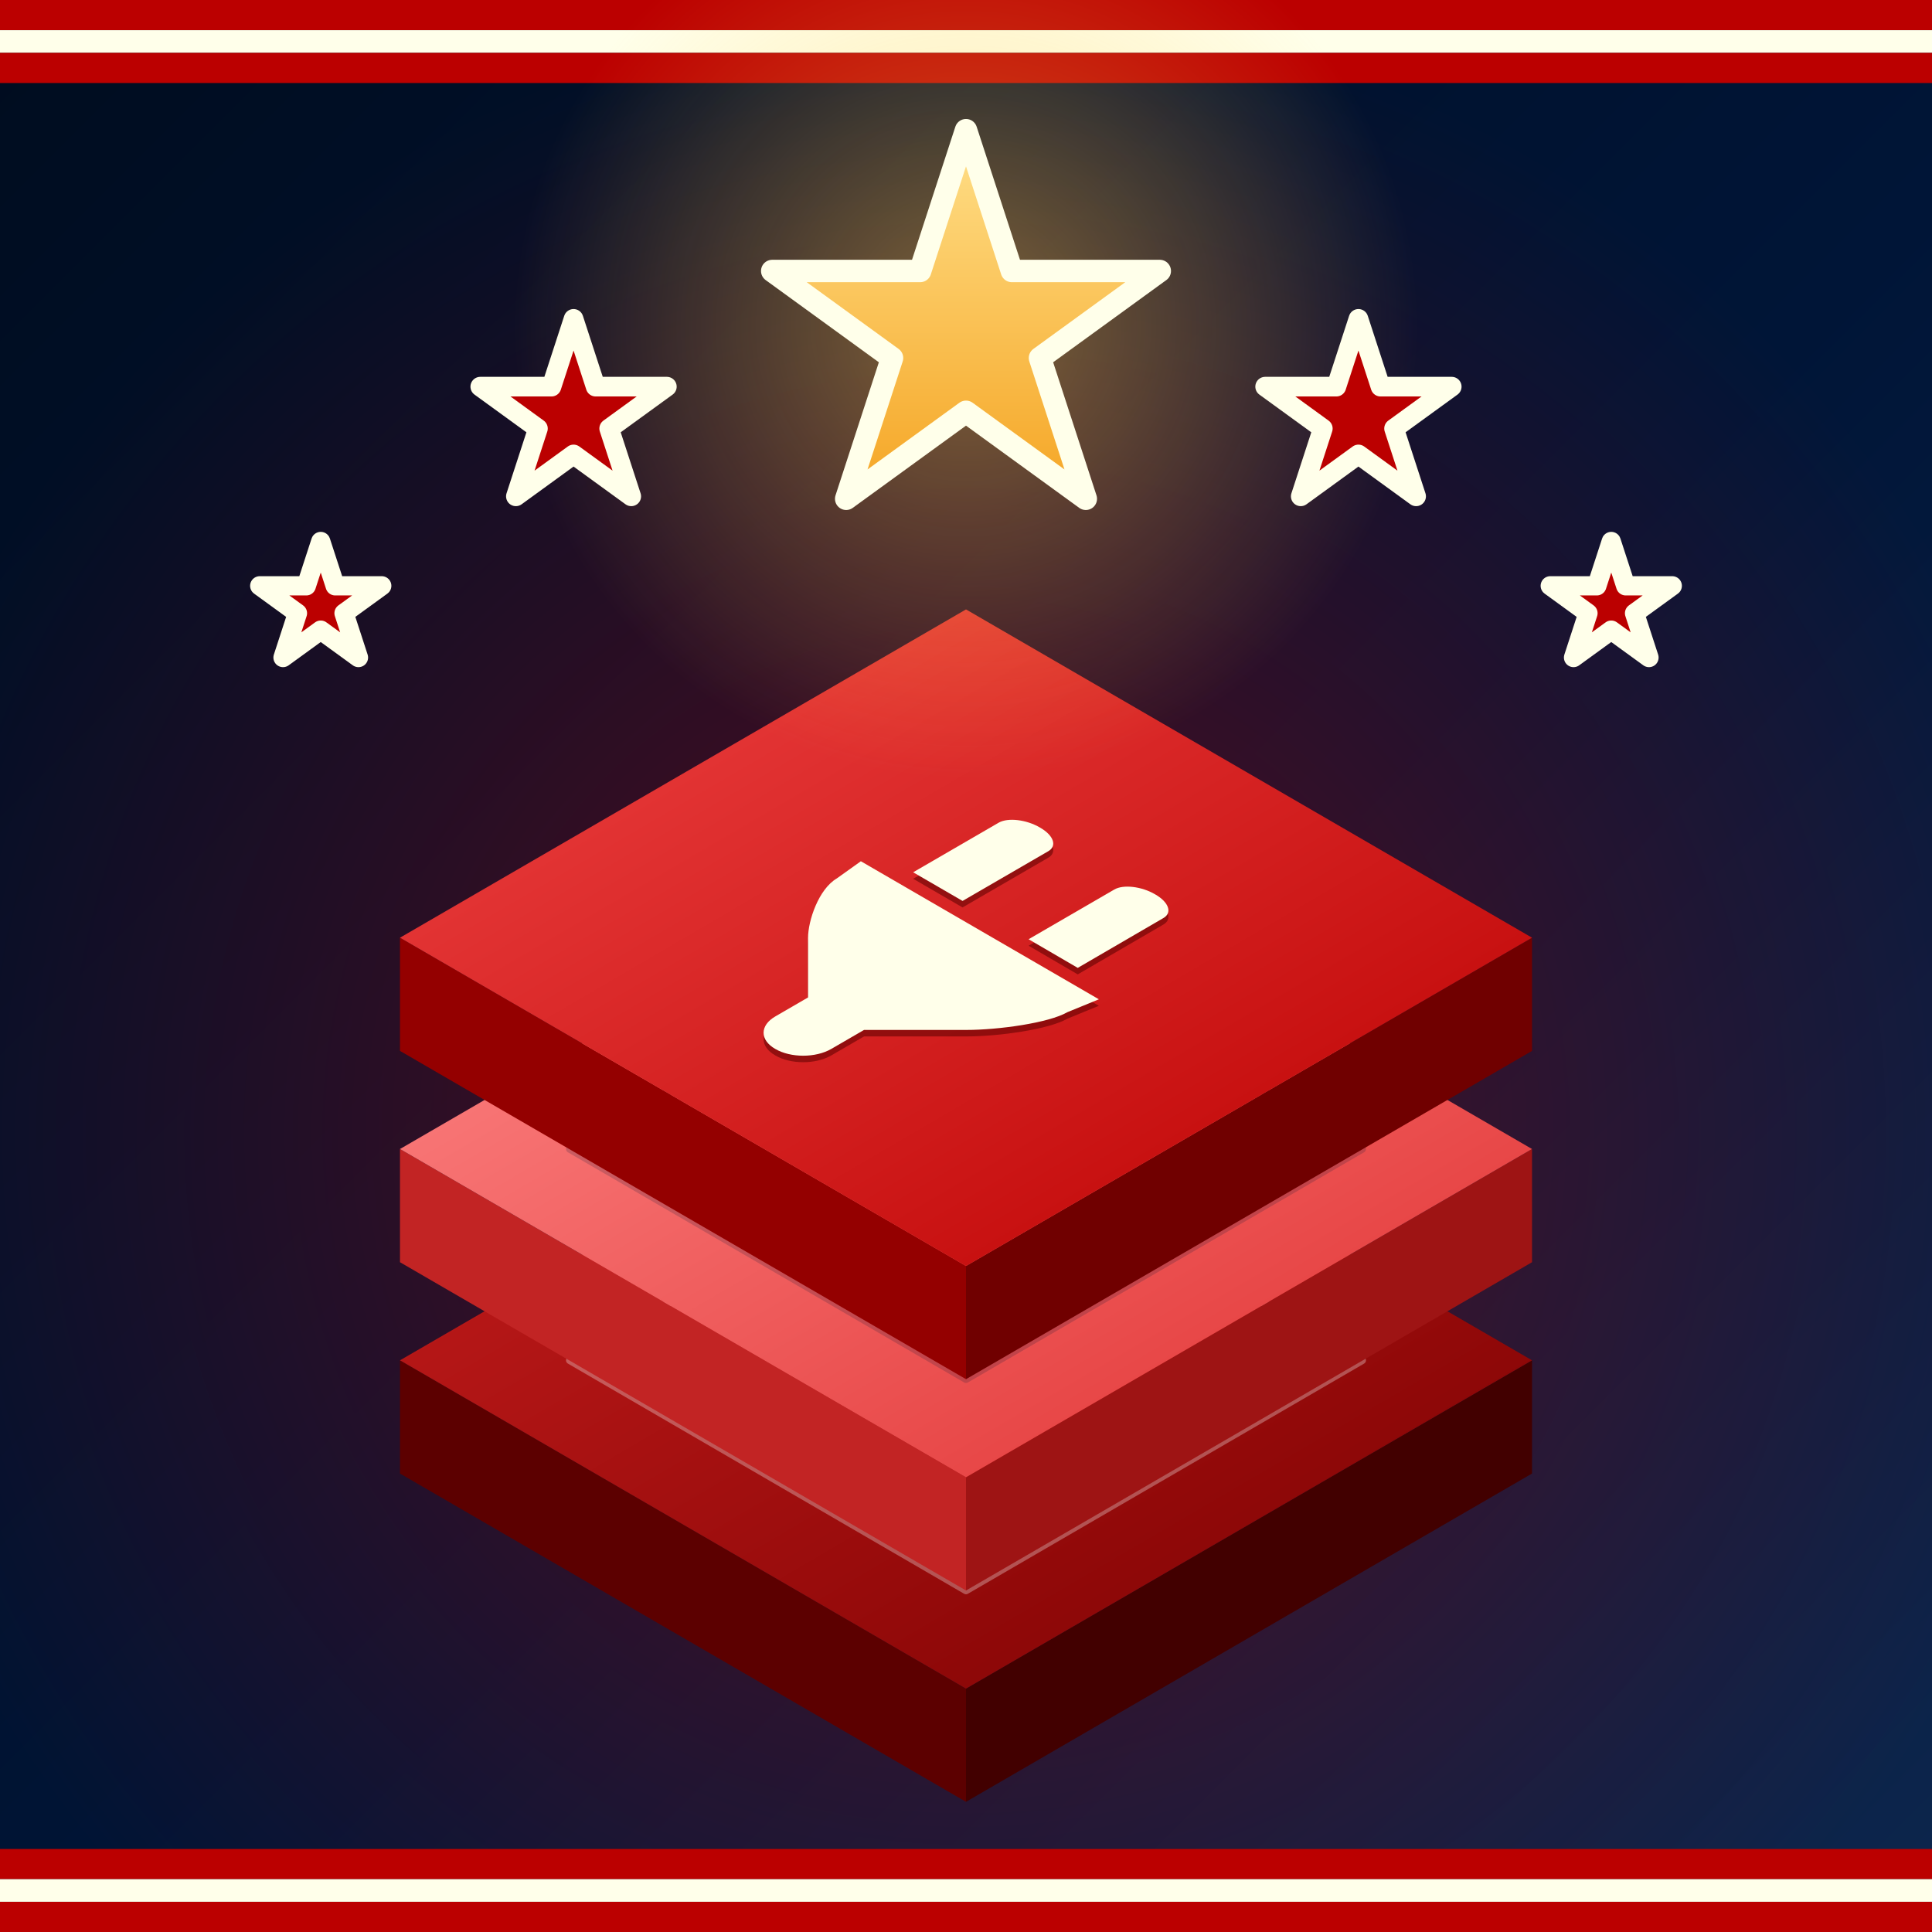
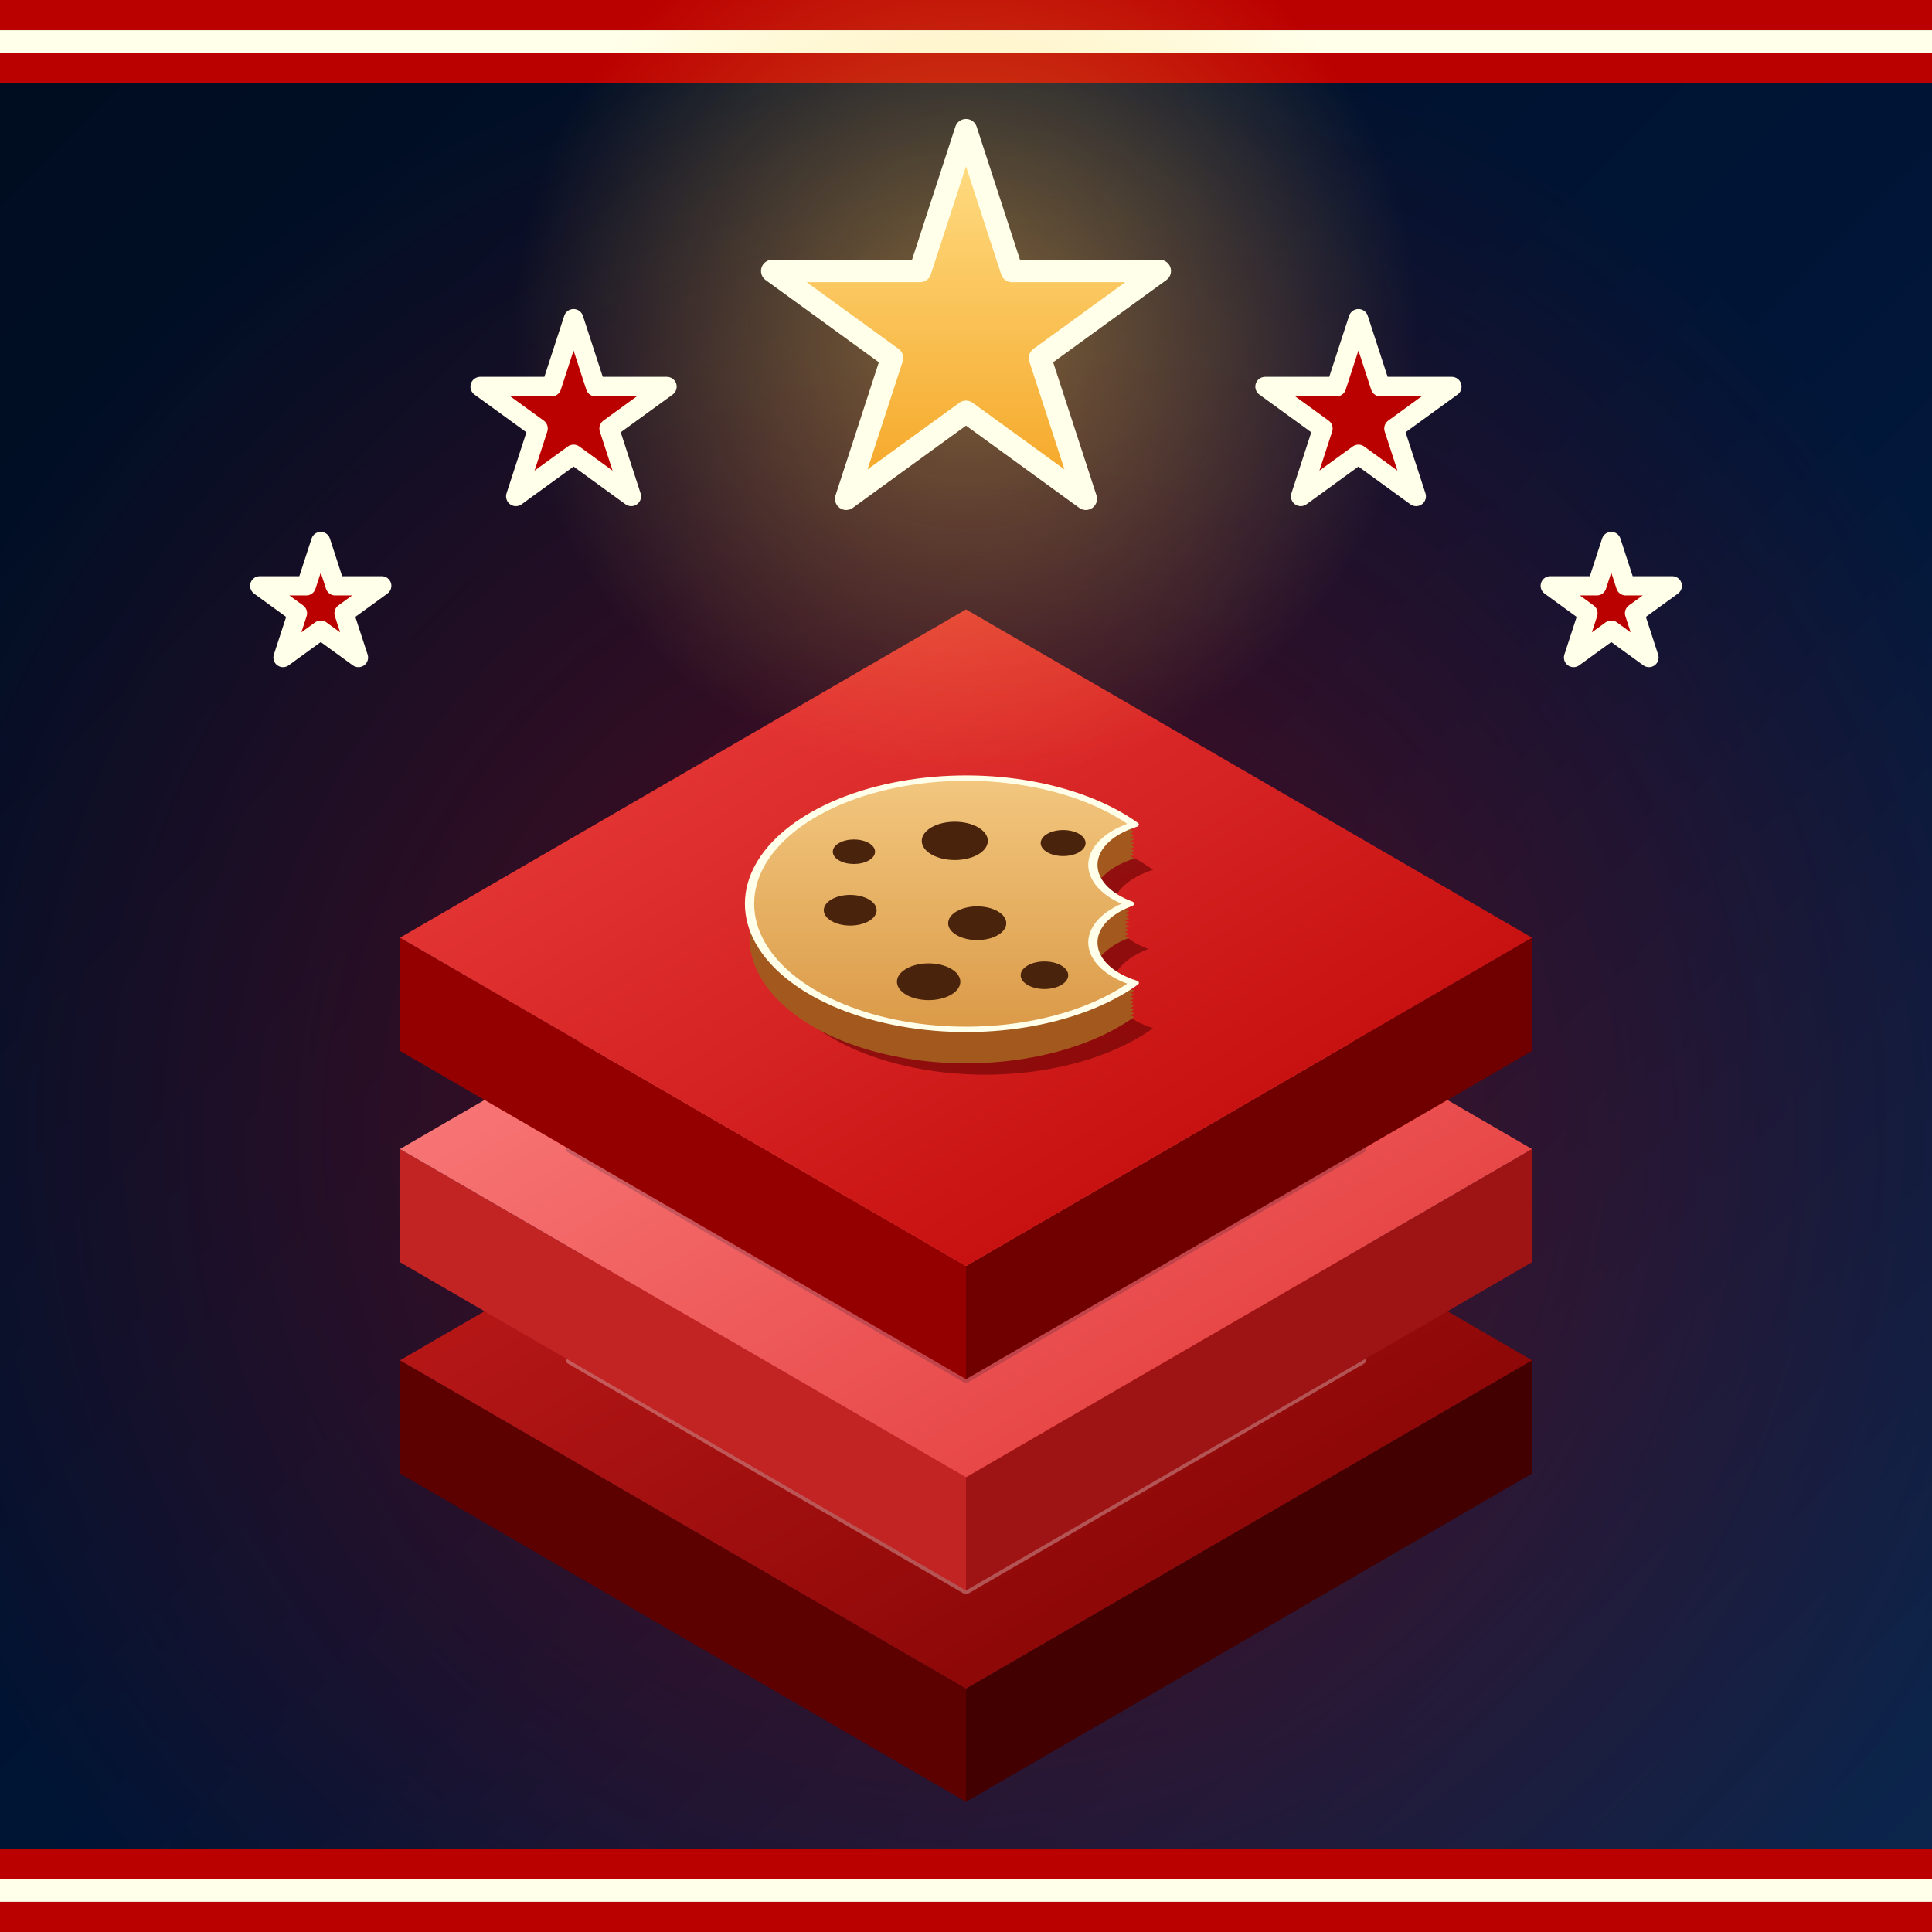
- <svg xmlns="http://www.w3.org/2000/svg" xmlns:xlink="http://www.w3.org/1999/xlink" width="256" height="256" viewBox="0 0 256 256" version="1.1" id="svg40">
-   <defs id="defs15">
+ <svg xmlns="http://www.w3.org/2000/svg" xmlns:xlink="http://www.w3.org/1999/xlink" width="256" height="256" viewBox="0 0 256 256" version="1.1" id="svg57">
+   <defs id="defs23">
    <linearGradient id="bg" x1="0" y1="0" x2="1" y2="1">
      <stop offset="0" stop-color="#000c1f" id="stop1" />
      <stop offset="0.55" stop-color="#001537" id="stop2" />
      <stop offset="1" stop-color="#0d264d" id="stop3" />
    </linearGradient>
    <radialGradient id="glow-red" cx="128" cy="150" r="150" gradientUnits="userSpaceOnUse">
      <stop offset="0" stop-color="#bb0000" stop-opacity="0.45" id="stop4" />
      <stop offset="1" stop-color="#bb0000" stop-opacity="0" id="stop5" />
    </radialGradient>
    <radialGradient id="glow-gold" cx="1214" cy="76" r="120" gradientUnits="userSpaceOnUse">
      <stop offset="0" stop-color="#ffc94d" stop-opacity="0.45" id="stop6" />
      <stop offset="1" stop-color="#ffc94d" stop-opacity="0" id="stop7" />
    </radialGradient>
    <linearGradient id="gold" x1="0" y1="0" x2="0" y2="1">
      <stop offset="0" stop-color="#ffe08a" id="stop8" />
      <stop offset="1" stop-color="#f5a524" id="stop9" />
    </linearGradient>
    <linearGradient id="top-red" x1="0" y1="0" x2="1" y2="1">
      <stop offset="0" stop-color="#ef4444" id="stop10" />
      <stop offset="1" stop-color="#bb0000" id="stop11" />
    </linearGradient>
    <linearGradient id="top-cream" x1="0" y1="0" x2="1" y2="1">
      <stop offset="0" stop-color="#ff8a8a" id="stop12" />
      <stop offset="1" stop-color="#e03131" id="stop13" />
    </linearGradient>
    <linearGradient id="top-blue" x1="0" y1="0" x2="1" y2="1">
      <stop offset="0" stop-color="#c81e1e" id="stop14" />
      <stop offset="1" stop-color="#7a0000" id="stop15" />
    </linearGradient>
    <polygon id="star" points="0,-1 0.225,-0.309 0.951,-0.309 0.363,0.118 0.588,0.809 0,0.382 -0.588,0.809 -0.363,0.118 -0.951,-0.309 -0.225,-0.309" />
+     <linearGradient id="cookie-top" x1="0" y1="0" x2="1" y2="1">
+       <stop offset="0" stop-color="#f7d08a" id="stop16" />
+       <stop offset="1" stop-color="#d6913d" id="stop17" />
+     </linearGradient>
+     <path id="cookie" transform="matrix(4.95 2.871 -4.95 2.871 1214 -57.42)" d="M18.16 9.15 A8.2 8.2 0 1 1 10.85 1.84 A3 3 0 0 0 14.38 5.62 A3 3 0 0 0 18.16 9.15 Z" />
+     <g id="chips" transform="matrix(4.95 2.871 -4.95 2.871 1214 -57.42)">
+       <circle cx="6.8" cy="7.4" r="1.25" id="circle17" />
+       <circle cx="11.2" cy="10.6" r="1.1" id="circle18" />
+       <circle cx="7.2" cy="13.4" r="1" id="circle19" />
+       <circle cx="12.6" cy="14.6" r="1.2" id="circle20" />
+       <circle cx="15.4" cy="11.2" r="0.9" id="circle21" />
+       <circle cx="9.8" cy="4.6" r="0.85" id="circle22" />
+       <circle cx="4.6" cy="10.6" r="0.8" id="circle23" />
+     </g>
  </defs>
-   <rect width="256" height="256" fill="url(#bg)" id="rect15" />
-   <rect width="256" height="256" fill="url(#glow-red)" id="rect16" />
-   <g id="g22">
-     <rect y="0" width="256" height="4" fill="#bb0000" id="rect17" />
-     <rect y="4" width="256" height="3" fill="#ffffea" id="rect18" />
-     <rect y="7" width="256" height="4" fill="#bb0000" id="rect19" />
-     <rect y="245" width="256" height="4" fill="#bb0000" id="rect20" />
-     <rect y="249" width="256" height="3" fill="#ffffea" id="rect21" />
-     <rect y="252" width="256" height="4" fill="#bb0000" id="rect22" />
+   <rect width="256" height="256" fill="url(#bg)" id="rect23" />
+   <rect width="256" height="256" fill="url(#glow-red)" id="rect24" />
+   <g id="g30">
+     <rect y="0" width="256" height="4" fill="#bb0000" id="rect25" />
+     <rect y="4" width="256" height="3" fill="#ffffea" id="rect26" />
+     <rect y="7" width="256" height="4" fill="#bb0000" id="rect27" />
+     <rect y="245" width="256" height="4" fill="#bb0000" id="rect28" />
+     <rect y="249" width="256" height="3" fill="#ffffea" id="rect29" />
+     <rect y="252" width="256" height="4" fill="#bb0000" id="rect30" />
  </g>
-   <g transform="translate(128 128) scale(0.5) translate(-1214 -245.5)" id="g40">
-     <g stroke-linejoin="round" id="g35">
-       <g transform="translate(0 350)" id="g25">
-         <polygon points="1064,0 1214,87 1214,117 1064,30" fill="#5c0000" id="polygon22" />
-         <polygon points="1214,87 1364,0 1364,30 1214,117" fill="#420000" id="polygon23" />
-         <polygon points="1214,-87 1364,0 1214,87 1064,0" fill="url(#top-blue)" id="polygon24" />
-         <polygon points="1214,-61 1319,0 1214,61 1109,0" fill="none" stroke="#ffffff" stroke-opacity="0.3" stroke-width="2" id="polygon25" />
+   <g transform="translate(128 128) scale(0.5) translate(-1214 -245.5)" id="g57">
+     <g stroke-linejoin="round" id="g52">
+       <g transform="translate(0 350)" id="g33">
+         <polygon points="1064,0 1214,87 1214,117 1064,30" fill="#5c0000" id="polygon30" />
+         <polygon points="1214,87 1364,0 1364,30 1214,117" fill="#420000" id="polygon31" />
+         <polygon points="1214,-87 1364,0 1214,87 1064,0" fill="url(#top-blue)" id="polygon32" />
+         <polygon points="1214,-61 1319,0 1214,61 1109,0" fill="none" stroke="#ffffff" stroke-opacity="0.3" stroke-width="2" id="polygon33" />
      </g>
-       <g transform="translate(0 294)" id="g29">
-         <polygon points="1064,0 1214,87 1214,117 1064,30" fill="#c22424" id="polygon26" />
-         <polygon points="1214,87 1364,0 1364,30 1214,117" fill="#9e1414" id="polygon27" />
-         <polygon points="1214,-87 1364,0 1214,87 1064,0" fill="url(#top-cream)" id="polygon28" />
-         <polygon points="1214,-61 1319,0 1214,61 1109,0" fill="none" stroke="#001537" stroke-opacity="0.18" stroke-width="2" id="polygon29" />
+       <g transform="translate(0 294)" id="g37">
+         <polygon points="1064,0 1214,87 1214,117 1064,30" fill="#c22424" id="polygon34" />
+         <polygon points="1214,87 1364,0 1364,30 1214,117" fill="#9e1414" id="polygon35" />
+         <polygon points="1214,-87 1364,0 1214,87 1064,0" fill="url(#top-cream)" id="polygon36" />
+         <polygon points="1214,-61 1319,0 1214,61 1109,0" fill="none" stroke="#001537" stroke-opacity="0.18" stroke-width="2" id="polygon37" />
      </g>
-       <g transform="translate(0 238)" id="g34">
-         <polygon points="1064,0 1214,87 1214,117 1064,30" fill="#940000" id="polygon30" />
-         <polygon points="1214,87 1364,0 1364,30 1214,117" fill="#700000" id="polygon31" />
-         <polygon points="1214,-87 1364,0 1214,87 1064,0" fill="url(#top-red)" id="polygon32" />
-         <g transform="matrix(4.95 2.871 -4.95 2.871 1214 -57.42)" id="g33">
-           <path fill="#5c0000" fill-opacity="0.55" transform="translate(0.3 0.3) rotate(-45 10 10)" d="M13.11 4.36L9.87 7.6 8 5.73l3.24-3.24c.35-.34 1.05-.2 1.56.32.52.51.66 1.21.31 1.55zm-8 1.77l.91-1.12 9.01 9.01-1.19.84c-.71.71-2.63 1.16-3.82 1.16H6.14L4.9 17.26c-.59.59-1.54.59-2.12 0-.59-.58-.59-1.53 0-2.12l1.24-1.24v-3.88c0-1.13.4-3.19 1.09-3.89zm7.26 3.97l3.24-3.24c.34-.35 1.04-.21 1.55.31.52.51.66 1.21.31 1.55l-3.24 3.25z" id="path32" />
-           <path fill="#ffffea" transform="rotate(-45 10 10)" d="M13.11 4.36L9.87 7.6 8 5.73l3.24-3.24c.35-.34 1.05-.2 1.56.32.52.51.66 1.21.31 1.55zm-8 1.77l.91-1.12 9.01 9.01-1.19.84c-.71.71-2.63 1.16-3.82 1.16H6.14L4.9 17.26c-.59.59-1.54.59-2.12 0-.59-.58-.59-1.53 0-2.12l1.24-1.24v-3.88c0-1.13.4-3.19 1.09-3.89zm7.26 3.97l3.24-3.24c.34-.35 1.04-.21 1.55.31.52.51.66 1.21.31 1.55l-3.24 3.25z" id="path33" />
+       <g transform="translate(0 238)" id="g51">
+         <polygon points="1064,0 1214,87 1214,117 1064,30" fill="#940000" id="polygon38" />
+         <polygon points="1214,87 1364,0 1364,30 1214,117" fill="#700000" id="polygon39" />
+         <polygon points="1214,-87 1364,0 1214,87 1064,0" fill="url(#top-red)" id="polygon40" />
+         <use xlink:href="#cookie" transform="translate(5 3)" fill="#5c0000" fill-opacity="0.55" id="use40" />
+         <g fill="#a3591d" id="g49">
+           <use xlink:href="#cookie" id="use41" />
+           <use xlink:href="#cookie" transform="translate(0 -1)" id="use42" />
+           <use xlink:href="#cookie" transform="translate(0 -2)" id="use43" />
+           <use xlink:href="#cookie" transform="translate(0 -3)" id="use44" />
+           <use xlink:href="#cookie" transform="translate(0 -4)" id="use45" />
+           <use xlink:href="#cookie" transform="translate(0 -5)" id="use46" />
+           <use xlink:href="#cookie" transform="translate(0 -6)" id="use47" />
+           <use xlink:href="#cookie" transform="translate(0 -7)" id="use48" />
+           <use xlink:href="#cookie" transform="translate(0 -8)" id="use49" />
        </g>
+         <use xlink:href="#cookie" transform="translate(0 -9)" fill="url(#cookie-top)" stroke="#ffffea" stroke-width="0.35" id="use50" />
+         <use xlink:href="#chips" transform="translate(0 -9)" fill="#4a230c" id="use51" />
      </g>
    </g>
-     <circle cx="1214" cy="76" r="120" fill="url(#glow-gold)" id="circle35" />
-     <g stroke-linejoin="round" id="g39">
-       <g fill="#bb0000" stroke="#ffffea" stroke-width="5" id="g38">
-         <use xlink:href="#star" transform="translate(1043 150) scale(17)" stroke-width="0.3" id="use35" />
-         <use xlink:href="#star" transform="translate(1110 100) scale(26)" stroke-width="0.2" id="use36" />
-         <use xlink:href="#star" transform="translate(1318 100) scale(26)" stroke-width="0.2" id="use37" />
-         <use xlink:href="#star" transform="translate(1385 150) scale(17)" stroke-width="0.3" id="use38" />
+     <circle cx="1214" cy="76" r="120" fill="url(#glow-gold)" id="circle52" />
+     <g stroke-linejoin="round" id="g56">
+       <g fill="#bb0000" stroke="#ffffea" stroke-width="5" id="g55">
+         <use xlink:href="#star" transform="translate(1043 150) scale(17)" stroke-width="0.3" id="use52" />
+         <use xlink:href="#star" transform="translate(1110 100) scale(26)" stroke-width="0.2" id="use53" />
+         <use xlink:href="#star" transform="translate(1318 100) scale(26)" stroke-width="0.2" id="use54" />
+         <use xlink:href="#star" transform="translate(1385 150) scale(17)" stroke-width="0.3" id="use55" />
      </g>
-       <use xlink:href="#star" transform="translate(1214 78) scale(54)" fill="url(#gold)" stroke="#ffffea" stroke-width="0.11" id="use39" />
+       <use xlink:href="#star" transform="translate(1214 78) scale(54)" fill="url(#gold)" stroke="#ffffea" stroke-width="0.11" id="use56" />
    </g>
  </g>
</svg>
